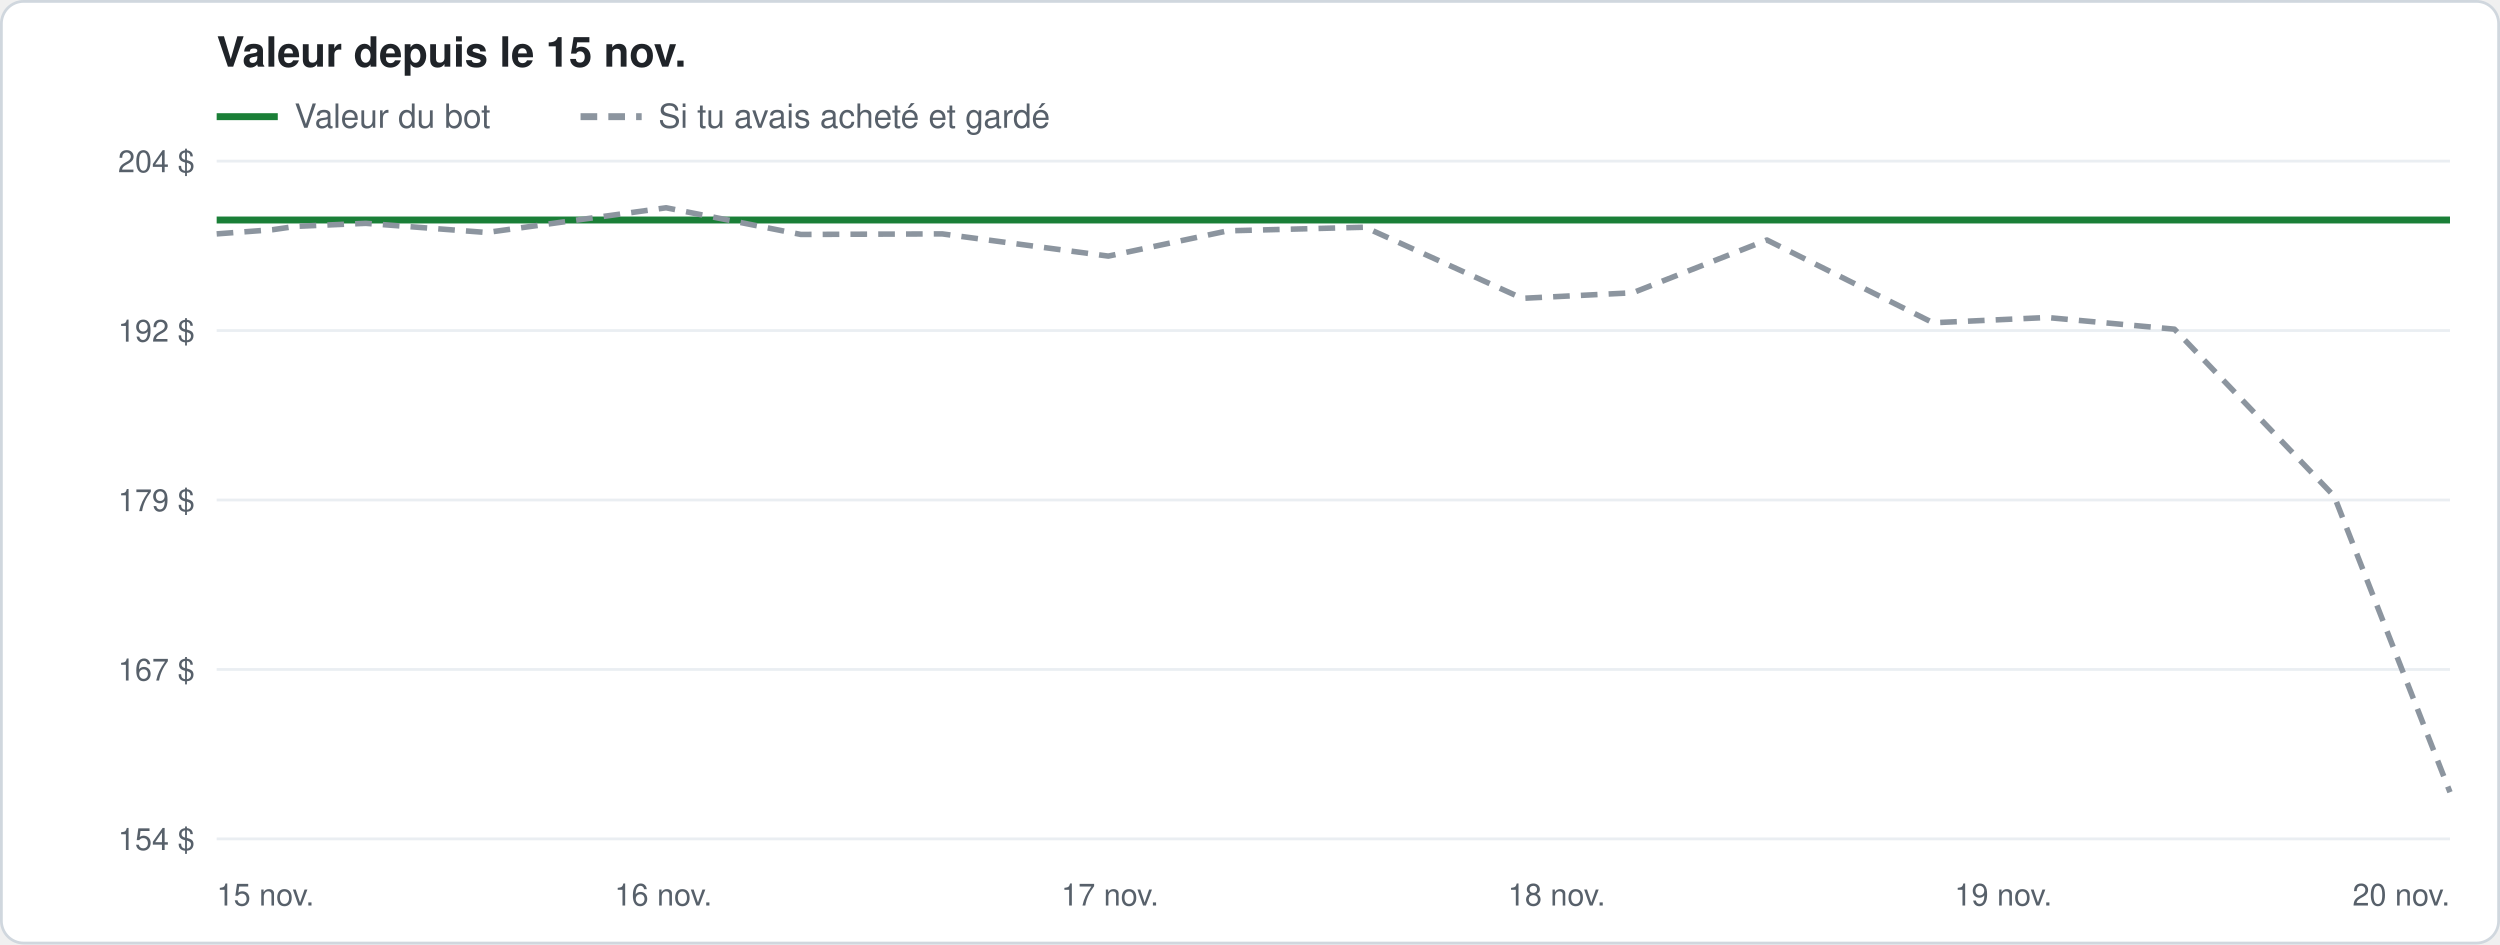
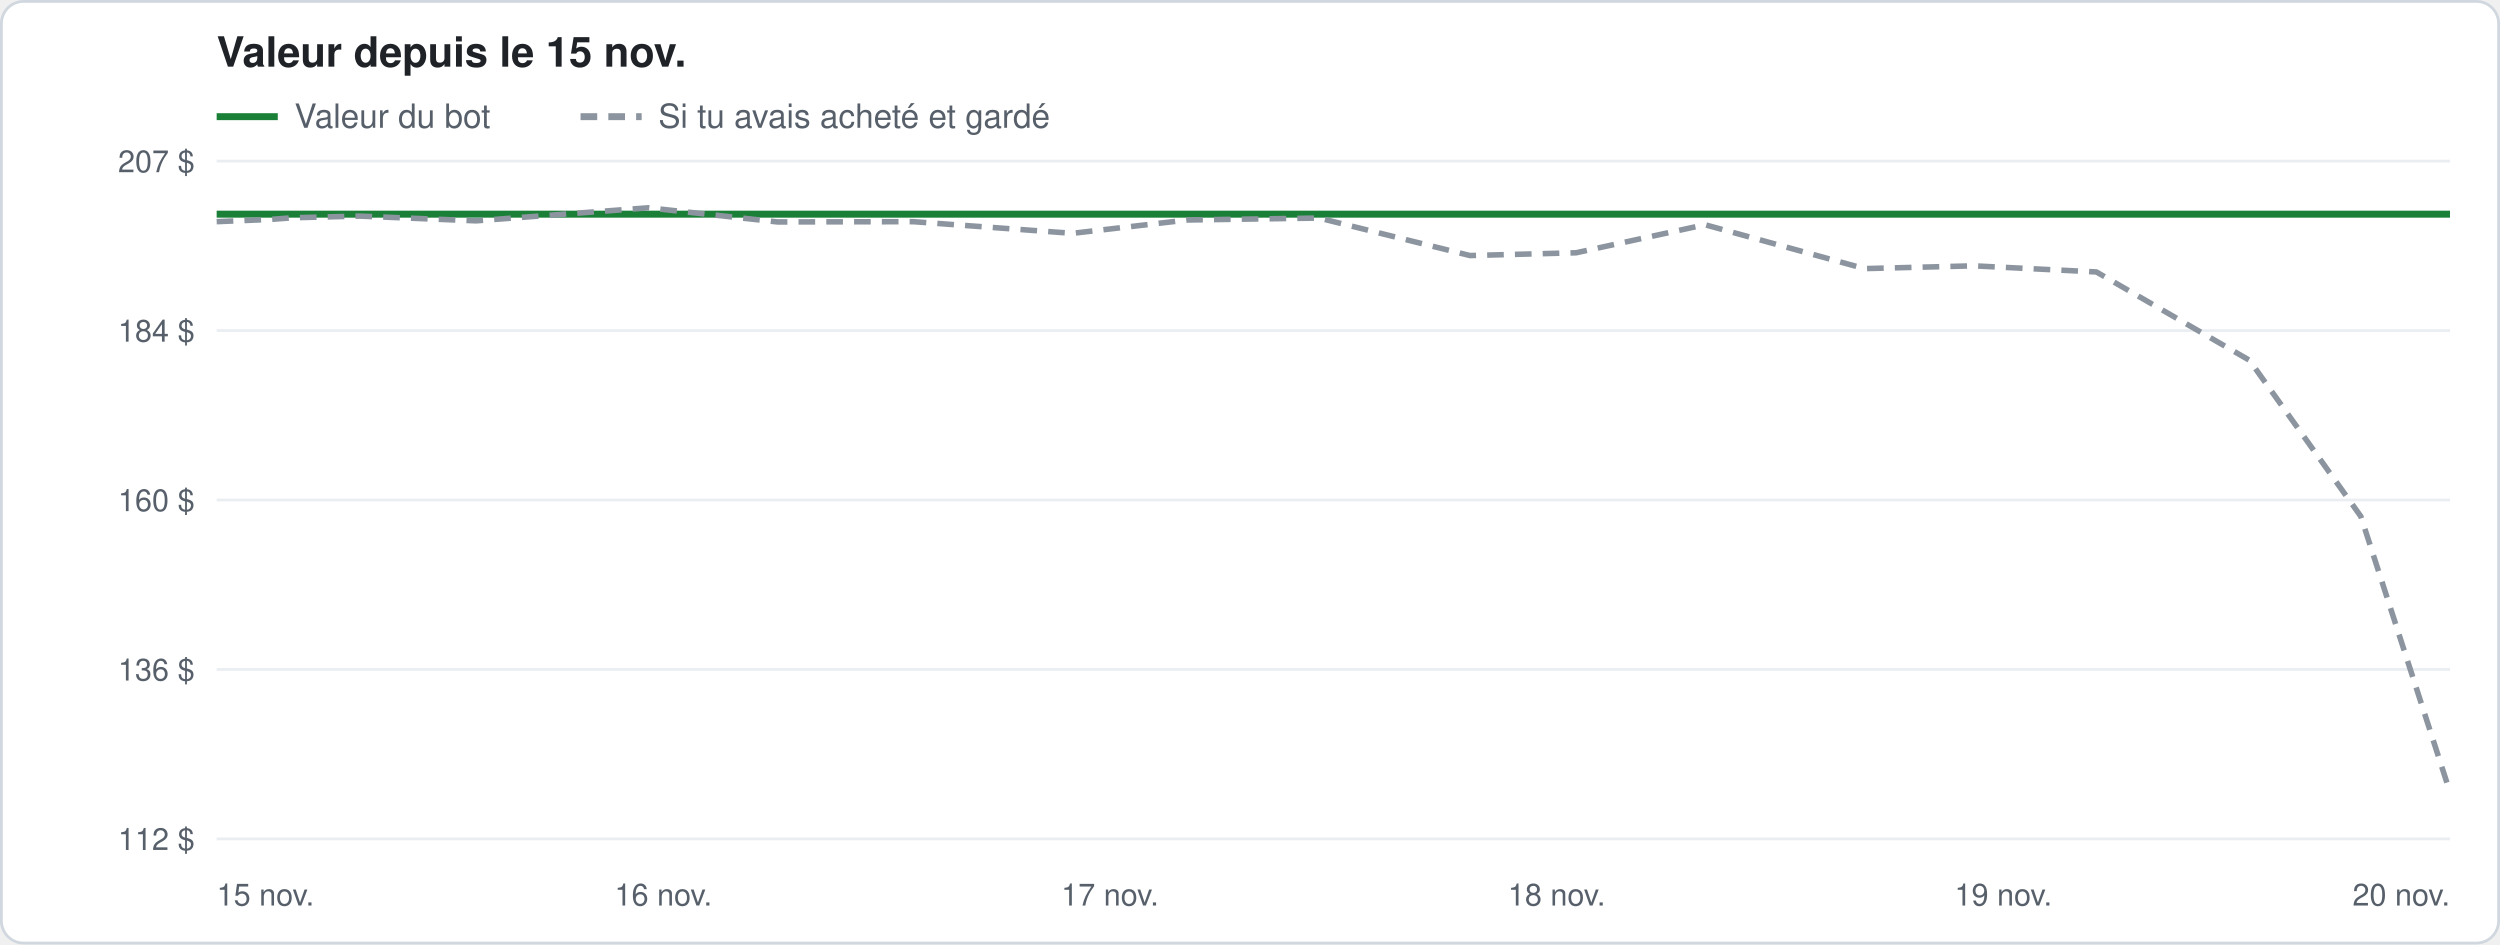
<svg xmlns="http://www.w3.org/2000/svg" width="900" height="340" viewBox="0 0 900 340" font-family="-apple-system, Segoe UI, Helvetica, Arial, sans-serif">
  <rect x="0.5" y="0.5" width="899" height="339" rx="8" fill="#ffffff" stroke="#d0d7de" />
  <text x="78" y="24" font-size="15" font-weight="600" fill="#1f2328">Valeur depuis le 15 nov.</text>
  <line x1="78" y1="42" x2="100" y2="42" stroke="#1a7f37" stroke-width="2.5" />
  <text x="106" y="46" font-size="12" fill="#57606a">Valeur du bot</text>
  <line x1="209" y1="42" x2="231" y2="42" stroke="#8c959f" stroke-width="2.5" stroke-dasharray="6 4" />
  <text x="237" y="46" font-size="12" fill="#57606a">Si tu avais acheté et gardé</text>
  <line x1="78" y1="302.0" x2="882" y2="302.0" stroke="#eaeef2" />
-   <text x="70" y="306.0" font-size="11" fill="#57606a" text-anchor="end">154 $</text>
+   <text x="70" y="306.0" font-size="11" fill="#57606a" text-anchor="end">112 $</text>
  <line x1="78" y1="241.0" x2="882" y2="241.0" stroke="#eaeef2" />
-   <text x="70" y="245.0" font-size="11" fill="#57606a" text-anchor="end">167 $</text>
+   <text x="70" y="245.0" font-size="11" fill="#57606a" text-anchor="end">136 $</text>
  <line x1="78" y1="180.0" x2="882" y2="180.0" stroke="#eaeef2" />
-   <text x="70" y="184.0" font-size="11" fill="#57606a" text-anchor="end">179 $</text>
+   <text x="70" y="184.0" font-size="11" fill="#57606a" text-anchor="end">160 $</text>
  <line x1="78" y1="119.0" x2="882" y2="119.0" stroke="#eaeef2" />
-   <text x="70" y="123.0" font-size="11" fill="#57606a" text-anchor="end">192 $</text>
+   <text x="70" y="123.0" font-size="11" fill="#57606a" text-anchor="end">184 $</text>
  <line x1="78" y1="58.0" x2="882" y2="58.0" stroke="#eaeef2" />
-   <text x="70" y="62.0" font-size="11" fill="#57606a" text-anchor="end">204 $</text>
+   <text x="70" y="62.0" font-size="11" fill="#57606a" text-anchor="end">207 $</text>
  <text x="78.0" y="326" font-size="11" fill="#57606a" text-anchor="start">15 nov.</text>
  <text x="238.8" y="326" font-size="11" fill="#57606a" text-anchor="middle">16 nov.</text>
  <text x="399.6" y="326" font-size="11" fill="#57606a" text-anchor="middle">17 nov.</text>
  <text x="560.4" y="326" font-size="11" fill="#57606a" text-anchor="middle">18 nov.</text>
  <text x="721.2" y="326" font-size="11" fill="#57606a" text-anchor="middle">19 nov.</text>
  <text x="882.0" y="326" font-size="11" fill="#57606a" text-anchor="end">20 nov.</text>
-   <polyline points="78.0,79.2 98.1,79.2 106.4,79.2 131.7,79.2 175.2,79.2 239.8,79.2 288.3,79.2 339.2,79.2 399.0,79.2 442.0,79.2 491.4,79.2 548.0,79.2 587.8,79.2 636.1,79.2 695.9,79.2 737.0,79.2 782.8,79.2 840.3,79.2 882.0,79.2" fill="none" stroke="#1a7f37" stroke-width="2.5" stroke-linejoin="round" />
-   <polyline points="78.0,84.2 98.1,82.7 106.4,81.5 131.7,80.4 175.2,83.7 239.8,74.8 288.3,84.4 339.2,84.2 399.0,92.2 442.0,83.1 491.4,81.8 548.0,107.4 587.8,105.4 636.1,86.4 695.9,116.2 737.0,114.3 782.8,118.5 840.3,178.6 882.0,285.2" fill="none" stroke="#8c959f" stroke-width="2" stroke-linejoin="round" stroke-dasharray="6 4" />
+   <polyline points="78.0,77.1 97.3,77.1 105.2,77.1 129.5,77.1 171.4,77.1 233.4,77.1 279.9,77.1 328.8,77.1 386.1,77.1 427.4,77.1 474.9,77.1 529.2,77.1 567.4,77.1 613.8,77.1 671.2,77.1 710.6,77.1 754.7,77.1 809.8,77.1 849.9,77.1 882.0,77.1" fill="none" stroke="#1a7f37" stroke-width="2.5" stroke-linejoin="round" />
+   <polyline points="78.0,79.8 97.3,79.0 105.2,78.4 129.5,77.8 171.4,79.5 233.4,74.8 279.9,79.9 328.8,79.8 386.1,84.0 427.4,79.2 474.9,78.5 529.2,92.0 567.4,91.0 613.8,80.9 671.2,96.7 710.6,95.7 754.7,97.9 809.8,129.7 849.9,185.9 882.0,285.2" fill="none" stroke="#8c959f" stroke-width="2" stroke-linejoin="round" stroke-dasharray="6 4" />
</svg>
